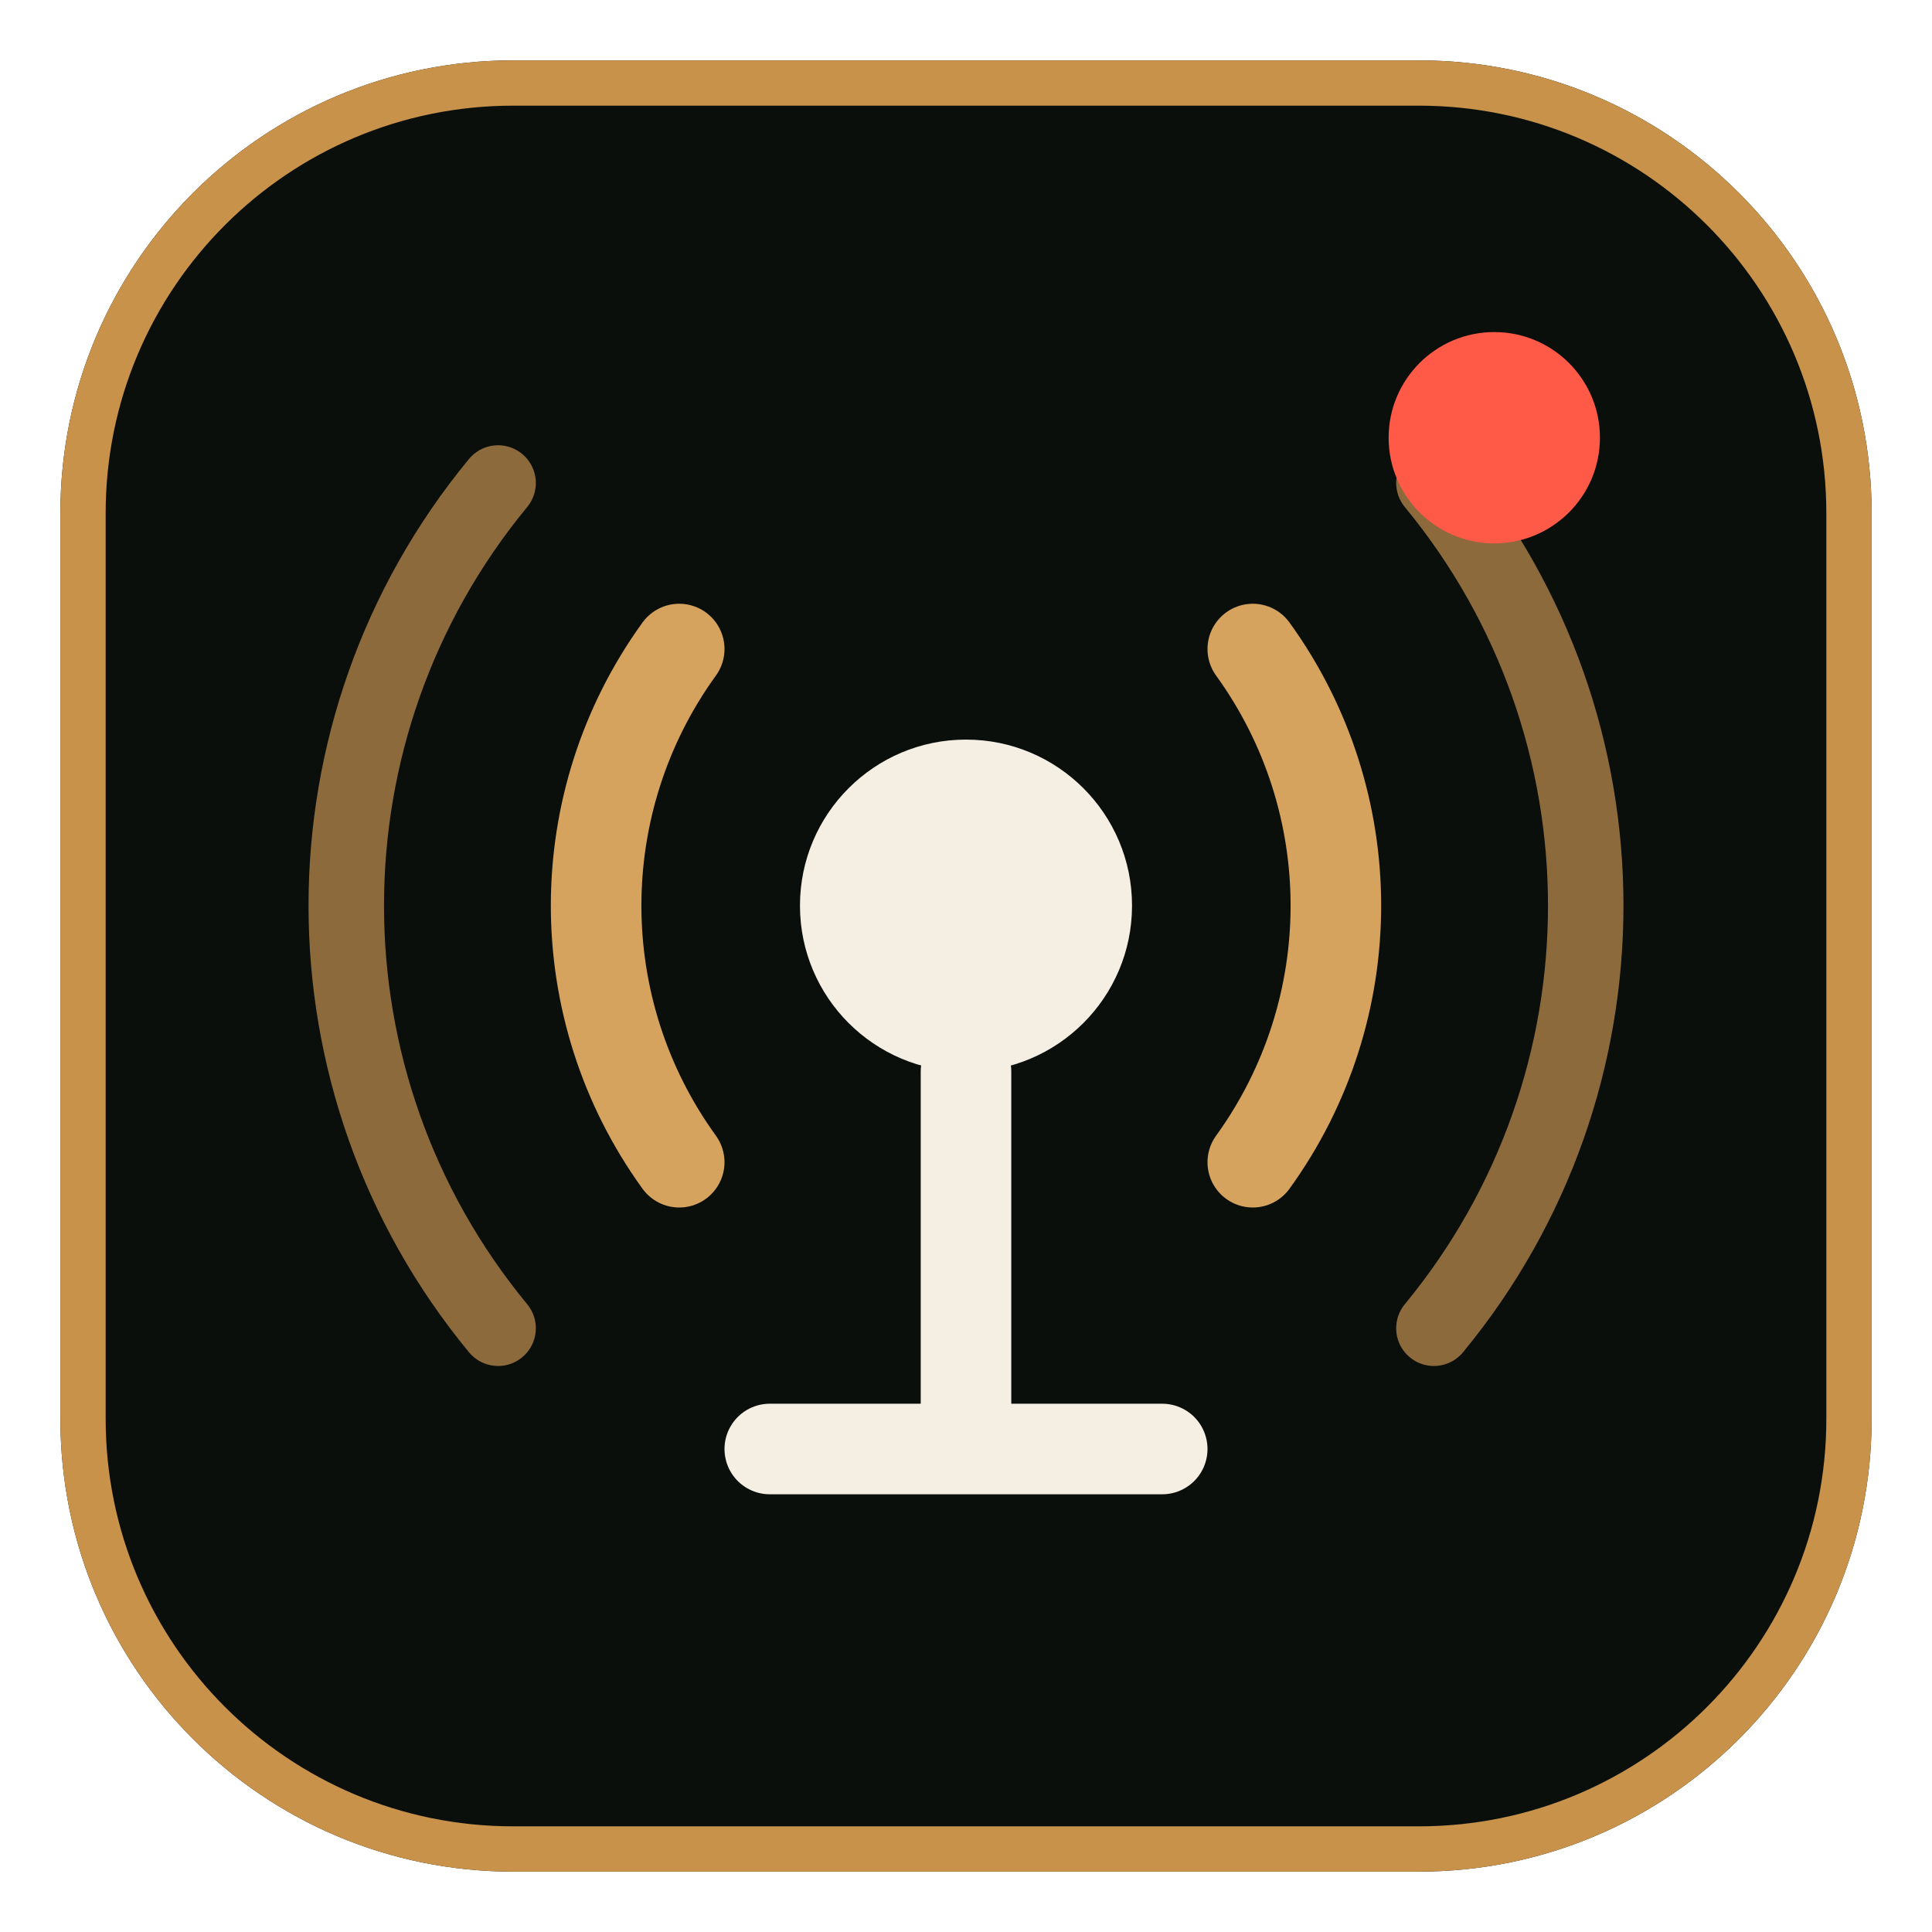
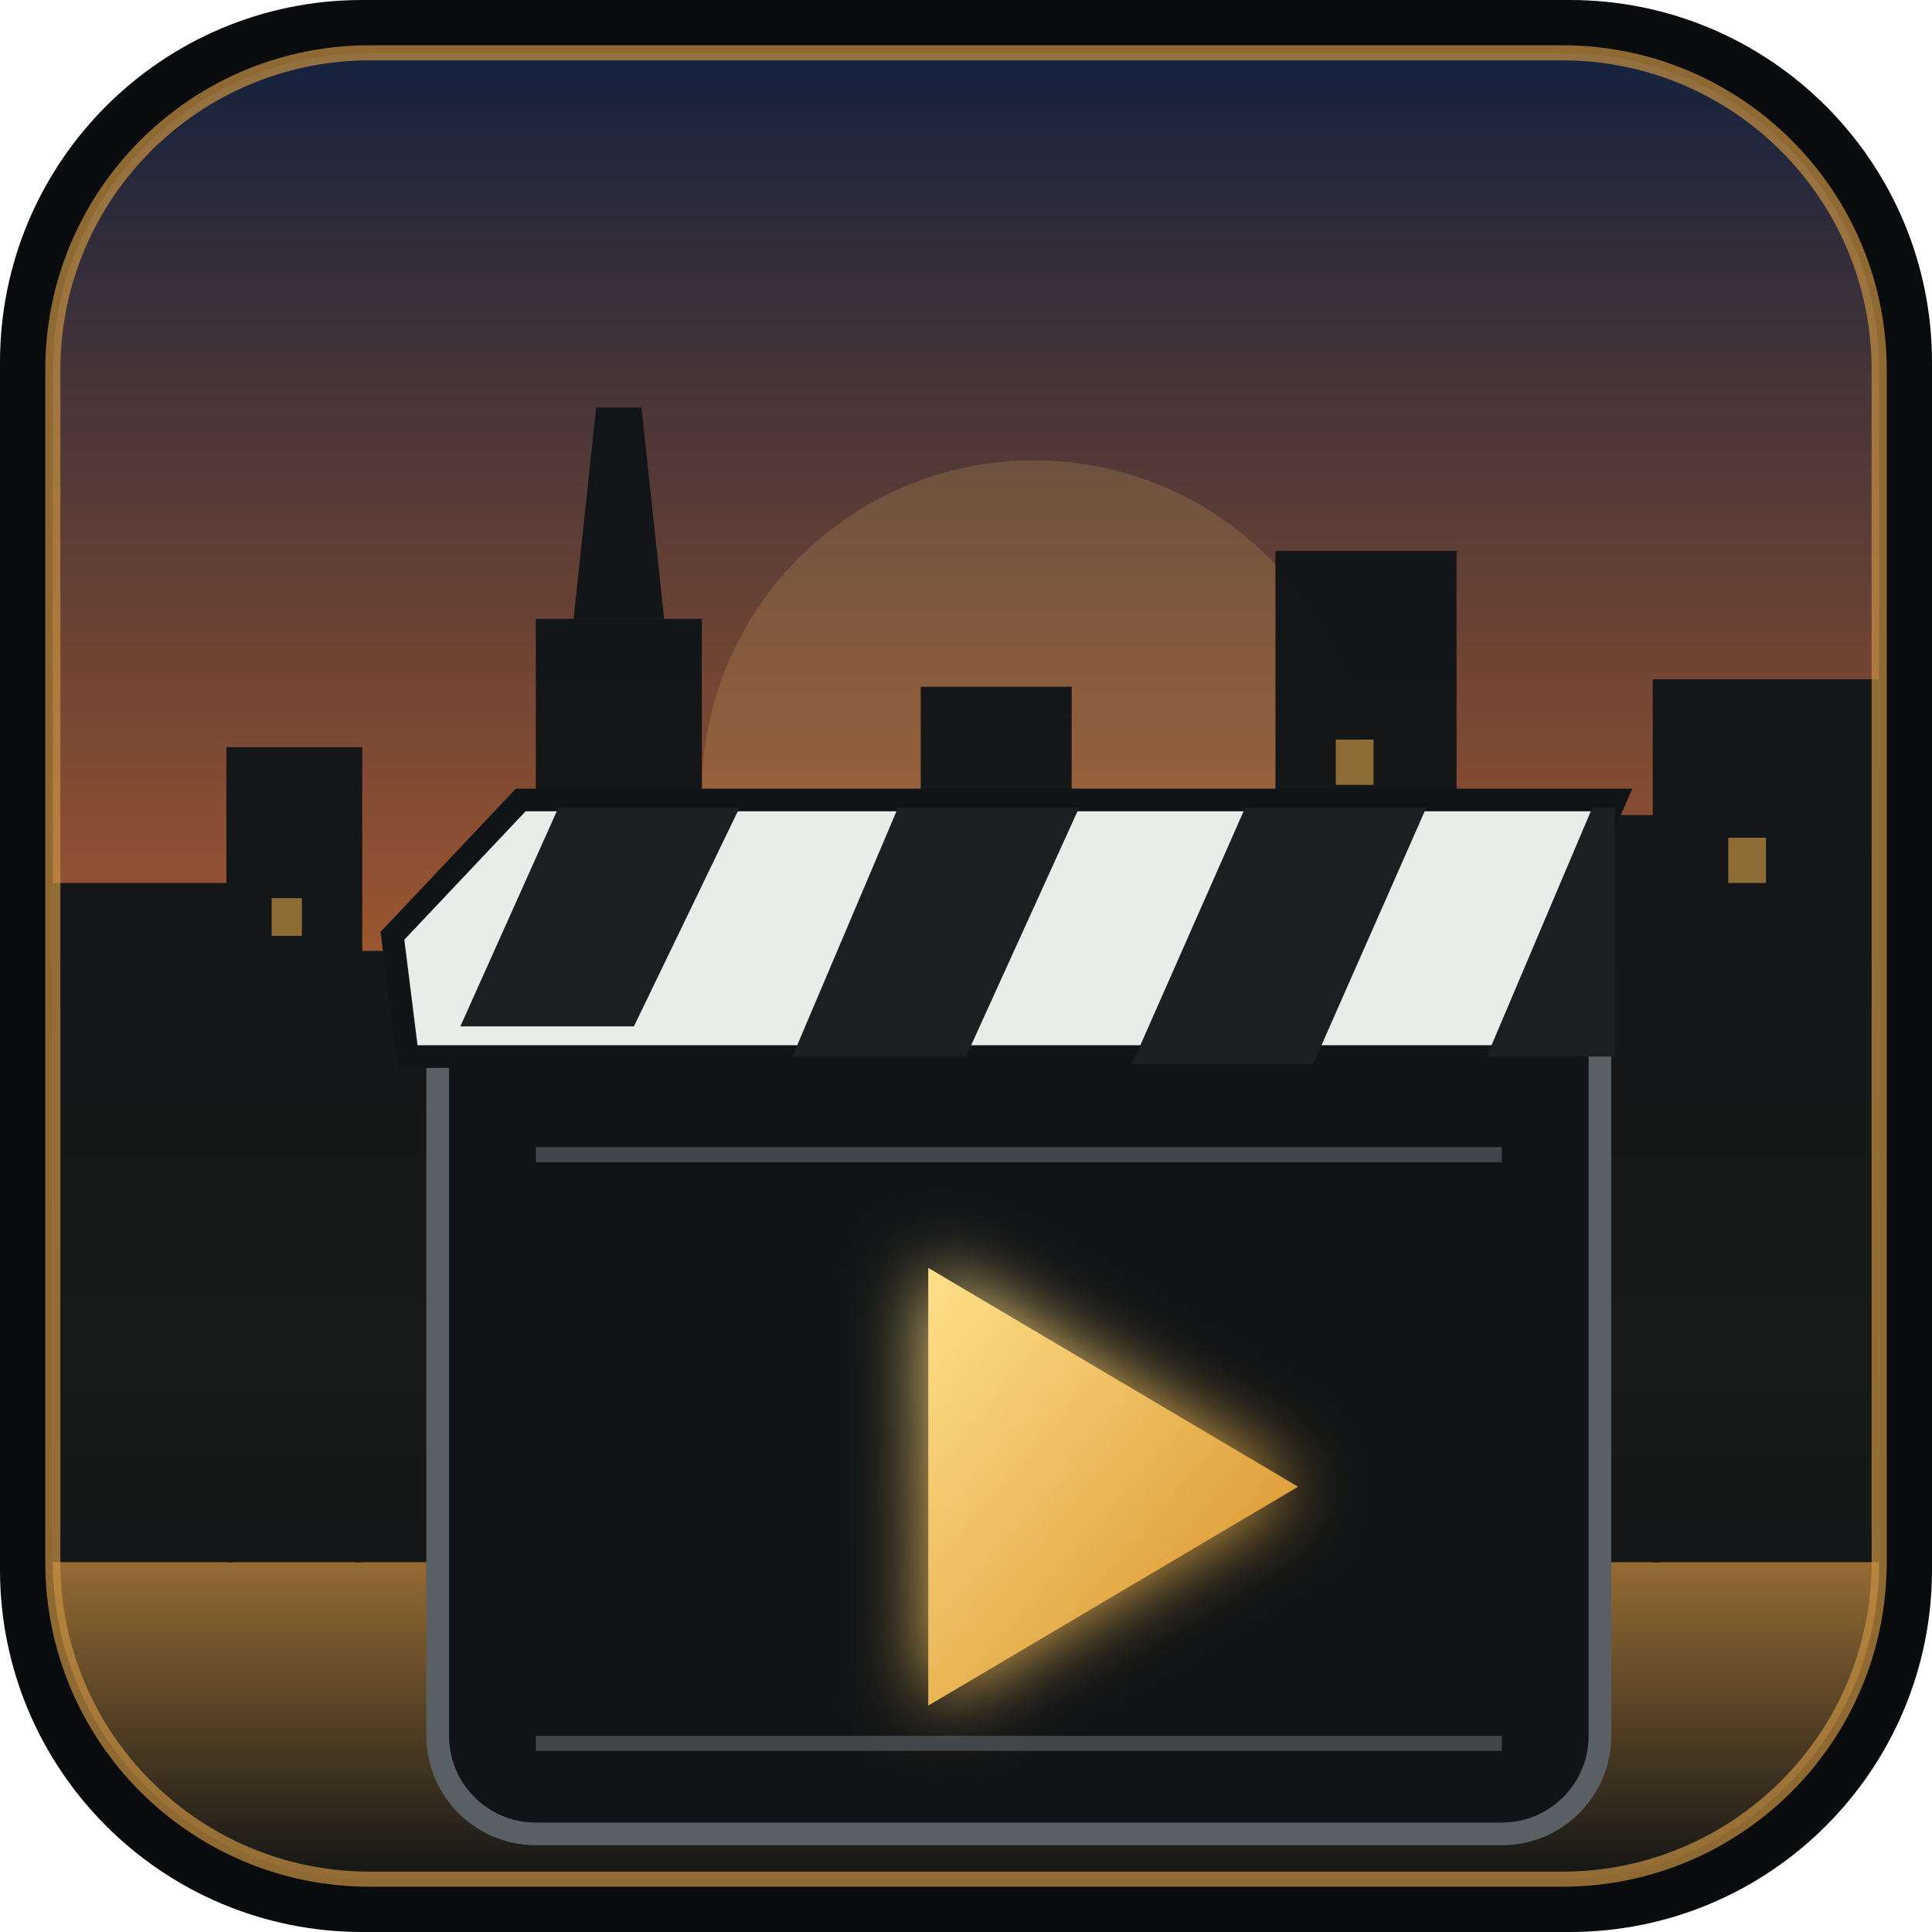
- <svg xmlns="http://www.w3.org/2000/svg" viewBox="0 0 64 64">
-   <rect x="2" y="2" width="60" height="60" rx="15" fill="#0b0f0c" />
-   <rect x="2.75" y="2.75" width="58.5" height="58.5" rx="14.25" fill="none" stroke="#c9924b" stroke-width="1.5" />
-   <circle cx="32" cy="30" r="5.5" fill="#f4eee3" />
-   <path d="M32 35.5V48M25.5 48h13" stroke="#f4eee3" stroke-width="3" stroke-linecap="round" />
-   <path d="M22.5 21.5a14.5 14.5 0 0 0 0 17M41.5 21.5a14.5 14.5 0 0 1 0 17" fill="none" stroke="#d6a35f" stroke-width="3" stroke-linecap="round" />
-   <path d="M16.5 16a22 22 0 0 0 0 28M47.5 16a22 22 0 0 1 0 28" fill="none" stroke="#8d6a3c" stroke-width="2.5" stroke-linecap="round" />
-   <circle cx="49.5" cy="14.5" r="3.5" fill="#ff5948" />
+ <svg xmlns="http://www.w3.org/2000/svg" viewBox="0 0 256 256" role="img" aria-labelledby="title desc">
+   <defs>
+     <linearGradient id="sky" x1="0" y1="0" x2="0" y2="1">
+       <stop offset="0" stop-color="#16223d" />
+       <stop offset=".48" stop-color="#985430" />
+       <stop offset=".72" stop-color="#e4a044" />
+       <stop offset="1" stop-color="#171817" />
+     </linearGradient>
+     <linearGradient id="gold" x1="0" y1="0" x2="1" y2="1">
+       <stop offset="0" stop-color="#ffe08a" />
+       <stop offset="1" stop-color="#d58c22" />
+     </linearGradient>
+     <filter id="glow" x="-50%" y="-50%" width="200%" height="200%">
+       <feGaussianBlur stdDeviation="5" result="b" />
+       <feMerge>
+         <feMergeNode in="b" />
+         <feMergeNode in="SourceGraphic" />
+       </feMerge>
+     </filter>
+   </defs>
+   <rect width="256" height="256" rx="48" fill="#090b0c" />
+   <rect x="7" y="7" width="242" height="242" rx="42" fill="url(#sky)" />
+   <circle cx="137" cy="105" r="44" fill="#ffd16b" opacity=".16" />
+   <g fill="#101417" opacity=".96">
+     <rect x="7" y="117" width="24" height="90" />
+     <rect x="30" y="99" width="18" height="108" />
+     <rect x="47" y="126" width="25" height="81" />
+     <rect x="71" y="82" width="22" height="125" />
+     <path d="M76 82h12l-3-28h-6z" />
+     <rect x="92" y="112" width="31" height="95" />
+     <rect x="122" y="91" width="20" height="116" />
+     <rect x="141" y="120" width="29" height="87" />
+     <rect x="169" y="73" width="24" height="134" />
+     <rect x="192" y="108" width="28" height="99" />
+     <rect x="219" y="90" width="30" height="117" />
+   </g>
+   <g opacity=".55" fill="#efb04d">
+     <rect x="36" y="119" width="4" height="5" />
+     <rect x="79" y="106" width="5" height="6" />
+     <rect x="128" y="113" width="4" height="5" />
+     <rect x="177" y="98" width="5" height="6" />
+     <rect x="202" y="129" width="5" height="5" />
+     <rect x="229" y="111" width="5" height="6" />
+   </g>
+   <g transform="translate(43 106)">
+     <path d="M15 20h154v104a13 13 0 0 1-13 13H28a13 13 0 0 1-13-13z" fill="#111416" stroke="#596064" stroke-width="3" />
+     <path d="M9 18 26 0h145l-15 34H11z" fill="#e9ece8" stroke="#111416" stroke-width="3" />
+     <path d="M31 1 18 30h23L55 1zm45 0L62 34h23L100 1zm46 0-15 34h24l15-34zm46 0-14 33h17V1z" fill="#1b1f21" />
+     <path d="m80 62 49 29-49 29z" fill="url(#gold)" filter="url(#glow)" />
+     <path d="M28 47h128M28 125h128" stroke="#596064" stroke-width="2" opacity=".65" />
+   </g>
+   <rect x="7" y="7" width="242" height="242" rx="42" fill="none" stroke="#c89142" stroke-width="2" opacity=".7" />
</svg>
